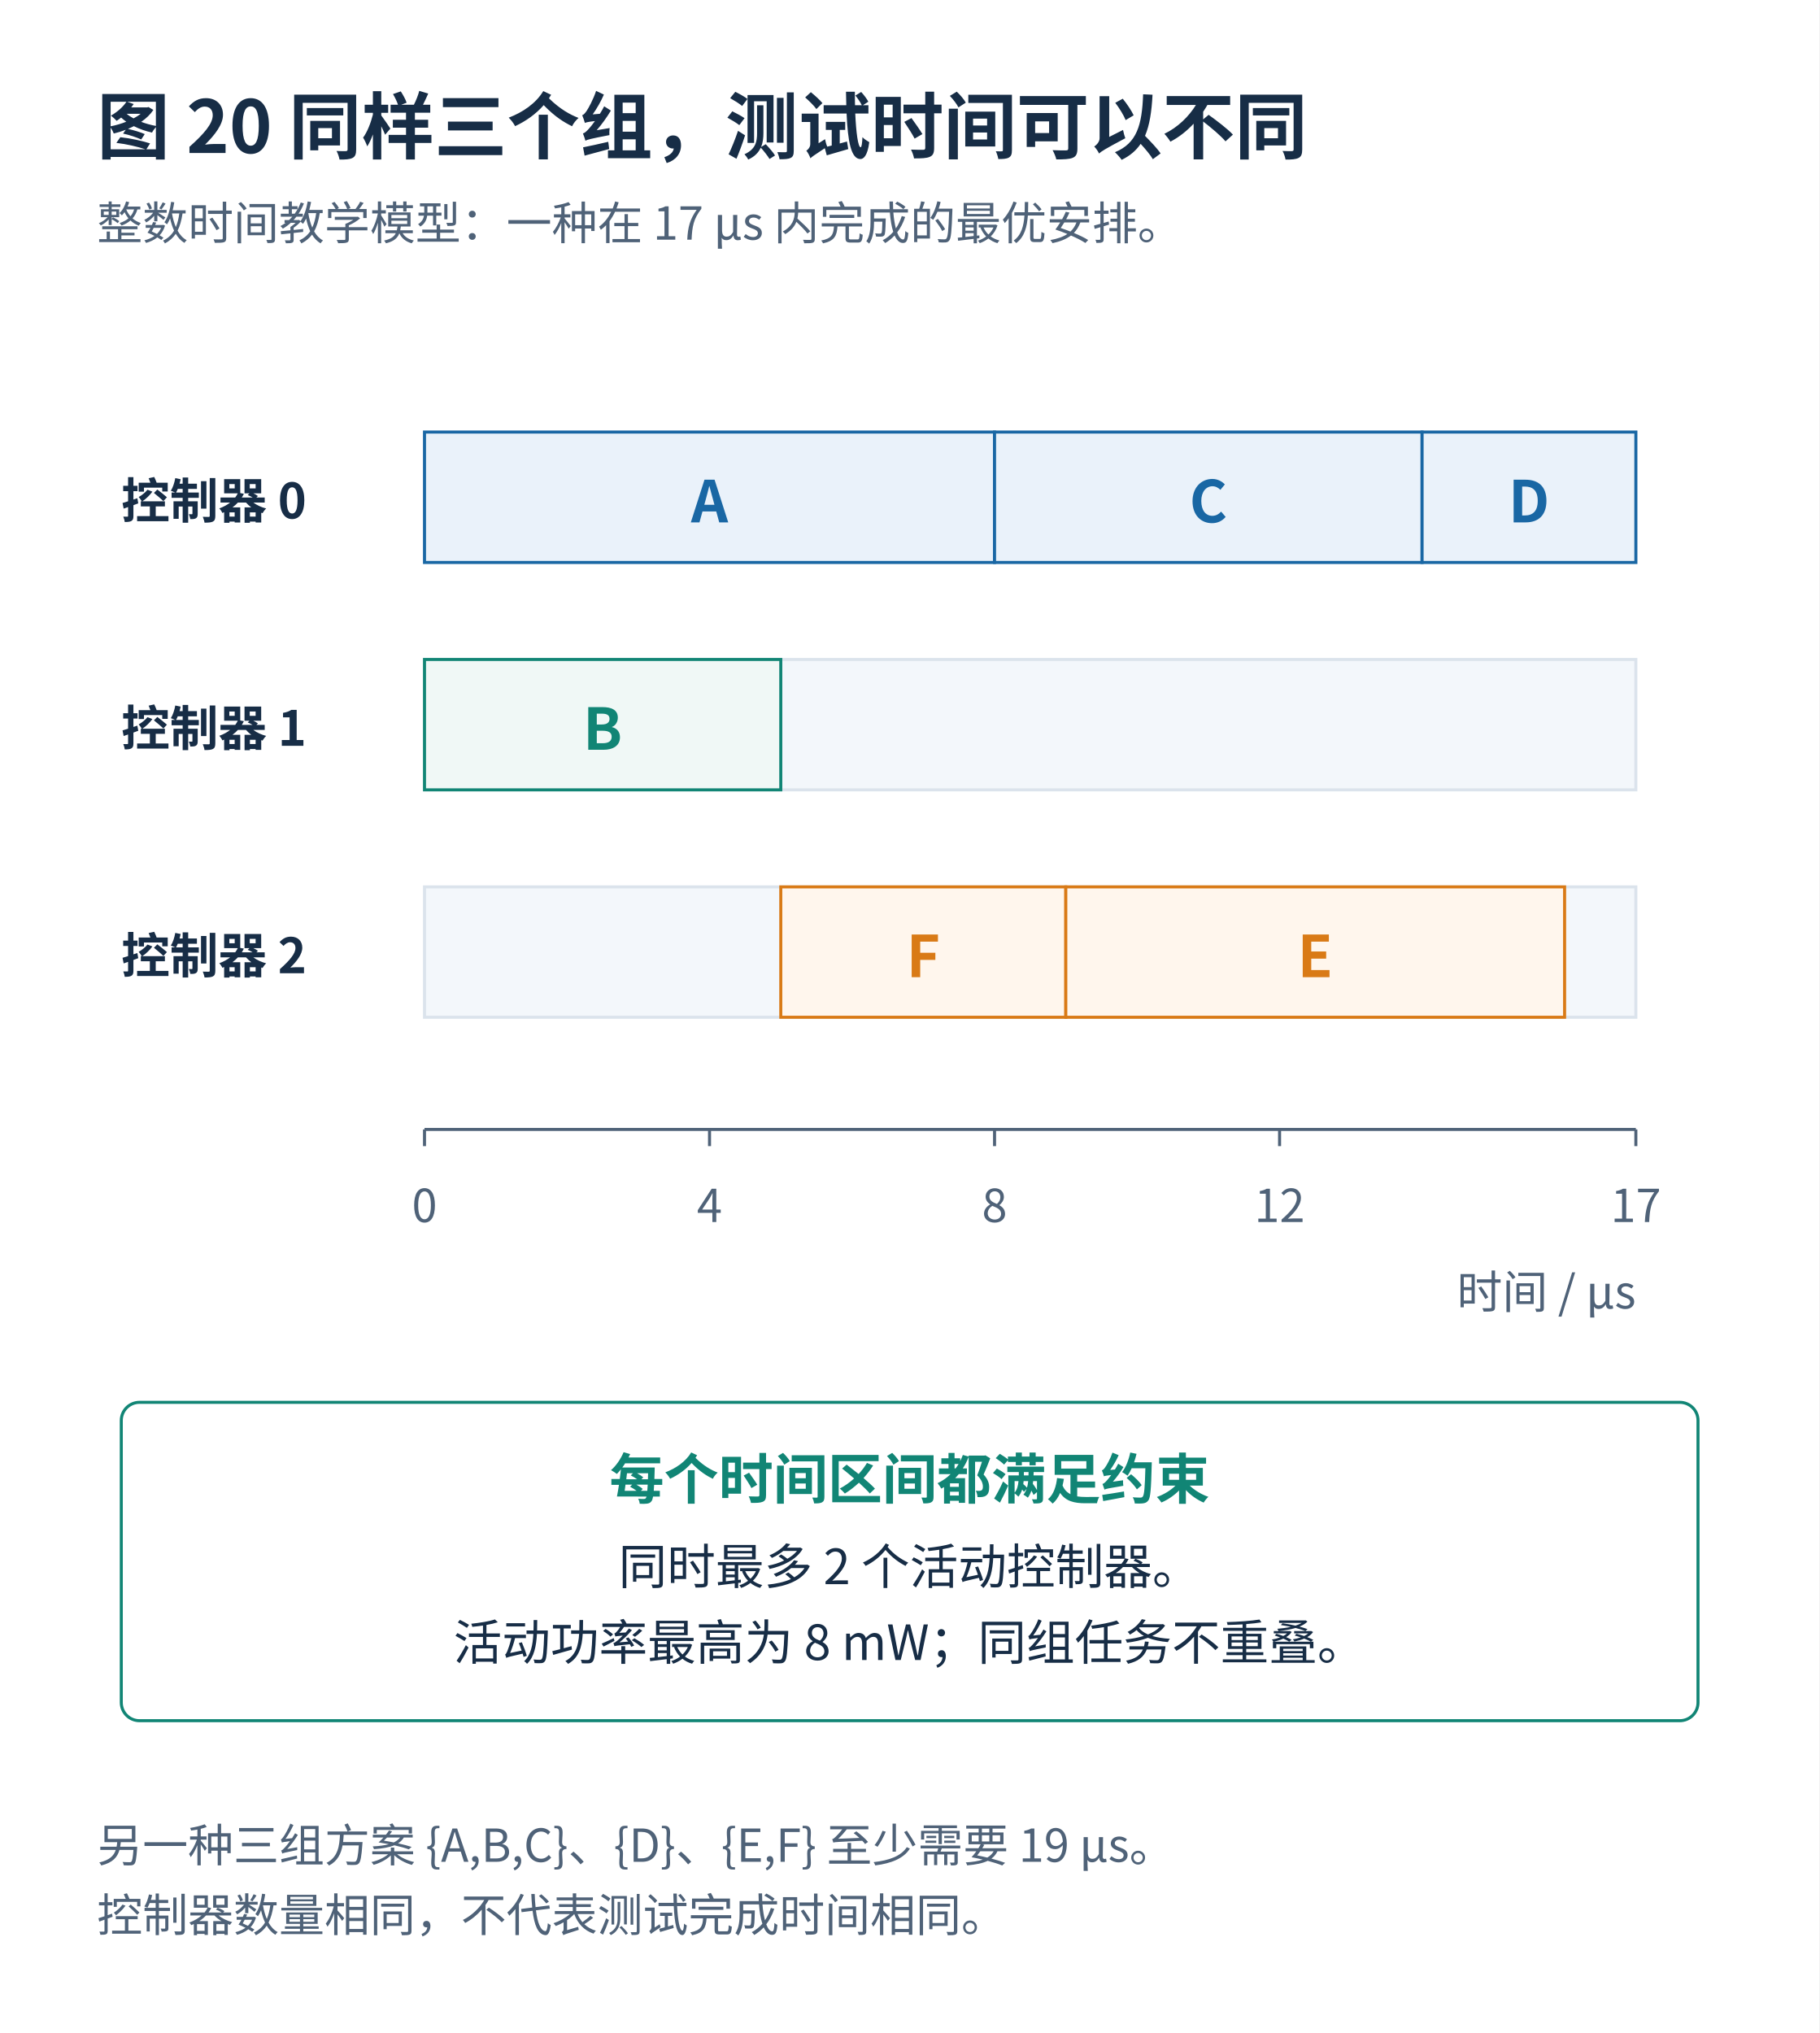
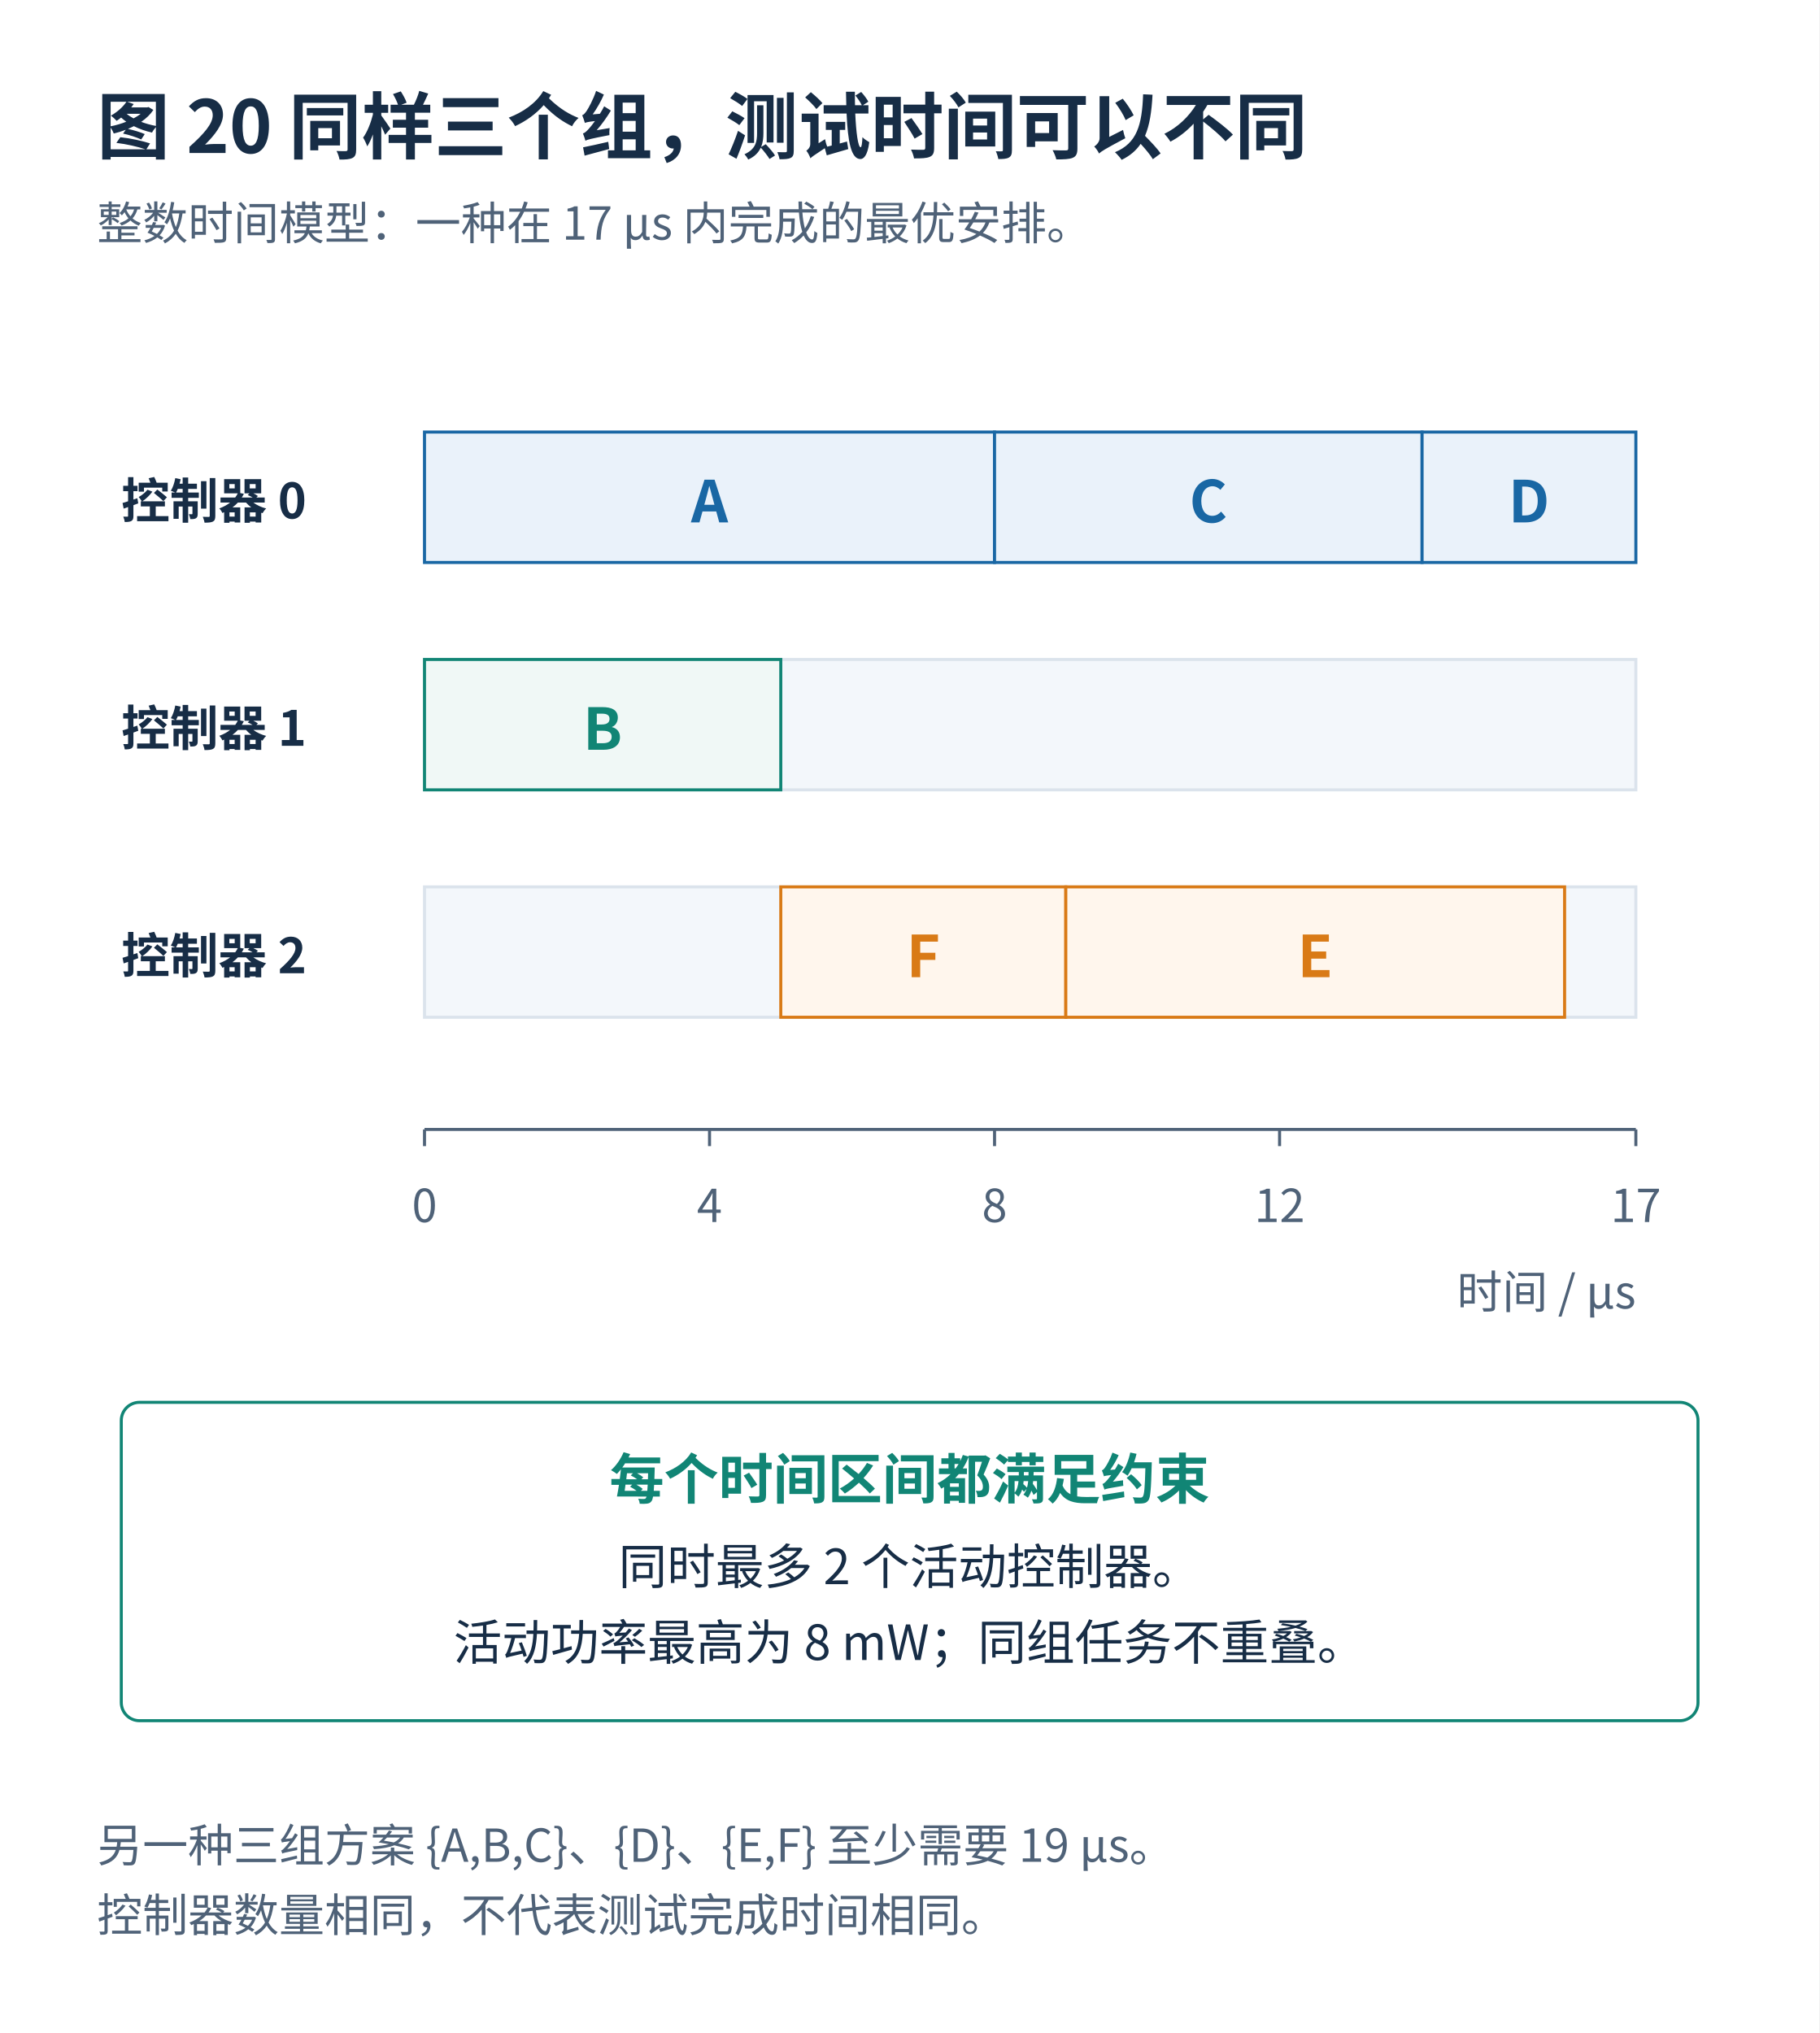
<svg xmlns="http://www.w3.org/2000/svg" width="1200" height="1341" viewBox="0 0 1200 1341" role="img" aria-labelledby="fig-title fig-description" version="1.1" data-layout-version="precise-ports-v2">
  <defs>
    <marker id="arrow-blue" viewBox="0 0 14 14" refX="14" refY="7" markerWidth="14" markerHeight="14" orient="auto" markerUnits="userSpaceOnUse" overflow="visible">
      <path d="M 0 0 L 14 7 L 0 14 Z" fill="#1967A4" />
    </marker>
    <marker id="arrow-teal" viewBox="0 0 14 14" refX="14" refY="7" markerWidth="14" markerHeight="14" orient="auto" markerUnits="userSpaceOnUse" overflow="visible">
      <path d="M 0 0 L 14 7 L 0 14 Z" fill="#118575" />
    </marker>
    <marker id="arrow-orange" viewBox="0 0 14 14" refX="14" refY="7" markerWidth="14" markerHeight="14" orient="auto" markerUnits="userSpaceOnUse" overflow="visible">
      <path d="M 0 0 L 14 7 L 0 14 Z" fill="#D97A16" />
    </marker>
    <marker id="arrow-red" viewBox="0 0 14 14" refX="14" refY="7" markerWidth="14" markerHeight="14" orient="auto" markerUnits="userSpaceOnUse" overflow="visible">
      <path d="M 0 0 L 14 7 L 0 14 Z" fill="#B84051" />
    </marker>
    <marker id="arrow-muted" viewBox="0 0 14 14" refX="14" refY="7" markerWidth="14" markerHeight="14" orient="auto" markerUnits="userSpaceOnUse" overflow="visible">
      <path d="M 0 0 L 14 7 L 0 14 Z" fill="#4F6278" />
    </marker>
    <marker id="arrow-slate" viewBox="0 0 14 14" refX="14" refY="7" markerWidth="14" markerHeight="14" orient="auto" markerUnits="userSpaceOnUse" overflow="visible">
      <path d="M 0 0 L 14 7 L 0 14 Z" fill="#738A9F" />
    </marker>
    <marker id="arrow-purple" viewBox="0 0 14 14" refX="14" refY="7" markerWidth="14" markerHeight="14" orient="auto" markerUnits="userSpaceOnUse" overflow="visible">
      <path d="M 0 0 L 14 7 L 0 14 Z" fill="#92517C" />
    </marker>
  </defs>
  <g id="layer-background">
    <rect width="1200" height="1341" fill="#FFFFFF" />
  </g>
  <g id="layer-shapes">
    <rect id="lane0" x="280" y="285" width="799" height="86" rx="0" fill="#F3F7FB" stroke="#DBE3EC" stroke-width="2" data-kind="group" data-obstacle="false" />
    <rect id="lane1" x="280" y="435" width="799" height="86" rx="0" fill="#F3F7FB" stroke="#DBE3EC" stroke-width="2" data-kind="group" data-obstacle="false" />
    <rect id="lane2" x="280" y="585" width="799" height="86" rx="0" fill="#F3F7FB" stroke="#DBE3EC" stroke-width="2" data-kind="group" data-obstacle="false" />
    <rect id="run0" x="280" y="285" width="376" height="86" rx="0" fill="#EAF2FA" stroke="#1967A4" stroke-width="2" data-kind="bar" data-obstacle="false" />
    <rect id="run1" x="280" y="435" width="235" height="86" rx="0" fill="#F0F8F6" stroke="#118575" stroke-width="2" data-kind="bar" data-obstacle="false" />
    <rect id="run2" x="515" y="585" width="188" height="86" rx="0" fill="#FFF6ED" stroke="#D97A16" stroke-width="2" data-kind="bar" data-obstacle="false" />
    <rect id="run3" x="656" y="285" width="282" height="86" rx="0" fill="#EAF2FA" stroke="#1967A4" stroke-width="2" data-kind="bar" data-obstacle="false" />
    <rect id="run4" x="703" y="585" width="329" height="86" rx="0" fill="#FFF6ED" stroke="#D97A16" stroke-width="2" data-kind="bar" data-obstacle="false" />
    <rect id="run5" x="938" y="285" width="141" height="86" rx="0" fill="#EAF2FA" stroke="#1967A4" stroke-width="2" data-kind="bar" data-obstacle="false" />
    <polyline id="time-axis" points="280,745 1079,745" fill="none" stroke="#4F6278" stroke-width="2" data-kind="rule" />
    <polyline id="tick0" points="280,745 280,756" fill="none" stroke="#4F6278" stroke-width="2" data-kind="rule" />
    <polyline id="tick4" points="468,745 468,756" fill="none" stroke="#4F6278" stroke-width="2" data-kind="rule" />
    <polyline id="tick8" points="656,745 656,756" fill="none" stroke="#4F6278" stroke-width="2" data-kind="rule" />
    <polyline id="tick12" points="844,745 844,756" fill="none" stroke="#4F6278" stroke-width="2" data-kind="rule" />
    <polyline id="tick17" points="1079,745 1079,756" fill="none" stroke="#4F6278" stroke-width="2" data-kind="rule" />
    <rect id="constraints" x="80" y="925" width="1040" height="210" rx="12" fill="#FFFFFF" stroke="#118575" stroke-width="2" data-kind="node" data-obstacle="true" />
  </g>
  <g id="layer-connectors" />
  <g id="layer-text">
    <text id="text-0001" x="64" y="80" font-family="&quot;Noto Sans CJK SC&quot;, &quot;Microsoft YaHei&quot;, &quot;PingFang SC&quot;, &quot;Source Han Sans SC&quot;, sans-serif" font-size="48" font-weight="700" fill="#172D46" text-anchor="start" dominant-baseline="central" data-kind="text" data-padding="12">图 20  同样三个组，测试时间可以不同</text>
-     <text id="text-0002" x="64" y="145" font-family="&quot;Noto Sans CJK SC&quot;, &quot;Microsoft YaHei&quot;, &quot;PingFang SC&quot;, &quot;Source Han Sans SC&quot;, sans-serif" font-size="30" font-weight="400" fill="#4F6278" text-anchor="start" dominant-baseline="central" data-kind="text" data-padding="12">整数时间教学模型：一种在 17 μs 内完成的最优安排。</text>
+     <text id="text-0002" x="64" y="145" font-family="&quot;Noto Sans CJK SC&quot;, &quot;Microsoft YaHei&quot;, &quot;PingFang SC&quot;, &quot;Source Han Sans SC&quot;, sans-serif" font-size="30" font-weight="400" fill="#4F6278" text-anchor="start" dominant-baseline="central" data-kind="text" data-padding="12">整数时间模型：一种在 17 μs 内完成的最优安排。</text>
    <text id="text-0003" x="80" y="328" font-family="&quot;Noto Sans CJK SC&quot;, &quot;Microsoft YaHei&quot;, &quot;PingFang SC&quot;, &quot;Source Han Sans SC&quot;, sans-serif" font-size="32" font-weight="700" fill="#172D46" text-anchor="start" dominant-baseline="central" data-kind="text" data-padding="12">控制器 0</text>
    <text id="text-0004" x="80" y="478" font-family="&quot;Noto Sans CJK SC&quot;, &quot;Microsoft YaHei&quot;, &quot;PingFang SC&quot;, &quot;Source Han Sans SC&quot;, sans-serif" font-size="32" font-weight="700" fill="#172D46" text-anchor="start" dominant-baseline="central" data-kind="text" data-padding="12">控制器 1</text>
    <text id="text-0005" x="80" y="628" font-family="&quot;Noto Sans CJK SC&quot;, &quot;Microsoft YaHei&quot;, &quot;PingFang SC&quot;, &quot;Source Han Sans SC&quot;, sans-serif" font-size="32" font-weight="700" fill="#172D46" text-anchor="start" dominant-baseline="central" data-kind="text" data-padding="12">控制器 2</text>
    <text id="text-0006" x="468.0" y="328" font-family="&quot;Noto Sans CJK SC&quot;, &quot;Microsoft YaHei&quot;, &quot;PingFang SC&quot;, &quot;Source Han Sans SC&quot;, sans-serif" font-size="38" font-weight="700" fill="#1967A4" text-anchor="middle" dominant-baseline="central" data-kind="text" data-padding="14" data-owner="run0">A</text>
    <text id="text-0007" x="397.5" y="478" font-family="&quot;Noto Sans CJK SC&quot;, &quot;Microsoft YaHei&quot;, &quot;PingFang SC&quot;, &quot;Source Han Sans SC&quot;, sans-serif" font-size="38" font-weight="700" fill="#118575" text-anchor="middle" dominant-baseline="central" data-kind="text" data-padding="14" data-owner="run1">B</text>
    <text id="text-0008" x="609.0" y="628" font-family="&quot;Noto Sans CJK SC&quot;, &quot;Microsoft YaHei&quot;, &quot;PingFang SC&quot;, &quot;Source Han Sans SC&quot;, sans-serif" font-size="38" font-weight="700" fill="#D97A16" text-anchor="middle" dominant-baseline="central" data-kind="text" data-padding="14" data-owner="run2">F</text>
    <text id="text-0009" x="797.0" y="328" font-family="&quot;Noto Sans CJK SC&quot;, &quot;Microsoft YaHei&quot;, &quot;PingFang SC&quot;, &quot;Source Han Sans SC&quot;, sans-serif" font-size="38" font-weight="700" fill="#1967A4" text-anchor="middle" dominant-baseline="central" data-kind="text" data-padding="14" data-owner="run3">C</text>
    <text id="text-0010" x="867.5" y="628" font-family="&quot;Noto Sans CJK SC&quot;, &quot;Microsoft YaHei&quot;, &quot;PingFang SC&quot;, &quot;Source Han Sans SC&quot;, sans-serif" font-size="38" font-weight="700" fill="#D97A16" text-anchor="middle" dominant-baseline="central" data-kind="text" data-padding="14" data-owner="run4">E</text>
    <text id="text-0011" x="1008.5" y="328" font-family="&quot;Noto Sans CJK SC&quot;, &quot;Microsoft YaHei&quot;, &quot;PingFang SC&quot;, &quot;Source Han Sans SC&quot;, sans-serif" font-size="38" font-weight="700" fill="#1967A4" text-anchor="middle" dominant-baseline="central" data-kind="text" data-padding="14" data-owner="run5">D</text>
    <text id="text-0012" x="280" y="793" font-family="&quot;Noto Sans CJK SC&quot;, &quot;Microsoft YaHei&quot;, &quot;PingFang SC&quot;, &quot;Source Han Sans SC&quot;, sans-serif" font-size="30" font-weight="400" fill="#4F6278" text-anchor="middle" dominant-baseline="central" data-kind="text" data-padding="12">0</text>
    <text id="text-0013" x="468" y="793" font-family="&quot;Noto Sans CJK SC&quot;, &quot;Microsoft YaHei&quot;, &quot;PingFang SC&quot;, &quot;Source Han Sans SC&quot;, sans-serif" font-size="30" font-weight="400" fill="#4F6278" text-anchor="middle" dominant-baseline="central" data-kind="text" data-padding="12">4</text>
    <text id="text-0014" x="656" y="793" font-family="&quot;Noto Sans CJK SC&quot;, &quot;Microsoft YaHei&quot;, &quot;PingFang SC&quot;, &quot;Source Han Sans SC&quot;, sans-serif" font-size="30" font-weight="400" fill="#4F6278" text-anchor="middle" dominant-baseline="central" data-kind="text" data-padding="12">8</text>
    <text id="text-0015" x="844" y="793" font-family="&quot;Noto Sans CJK SC&quot;, &quot;Microsoft YaHei&quot;, &quot;PingFang SC&quot;, &quot;Source Han Sans SC&quot;, sans-serif" font-size="30" font-weight="400" fill="#4F6278" text-anchor="middle" dominant-baseline="central" data-kind="text" data-padding="12">12</text>
    <text id="text-0016" x="1079" y="793" font-family="&quot;Noto Sans CJK SC&quot;, &quot;Microsoft YaHei&quot;, &quot;PingFang SC&quot;, &quot;Source Han Sans SC&quot;, sans-serif" font-size="30" font-weight="400" fill="#4F6278" text-anchor="middle" dominant-baseline="central" data-kind="text" data-padding="12">17</text>
    <text id="text-0017" x="1079" y="850" font-family="&quot;Noto Sans CJK SC&quot;, &quot;Microsoft YaHei&quot;, &quot;PingFang SC&quot;, &quot;Source Han Sans SC&quot;, sans-serif" font-size="30" font-weight="400" fill="#4F6278" text-anchor="end" dominant-baseline="central" data-kind="text" data-padding="12">时间 / μs</text>
    <text id="text-0018" x="600.0" y="973" font-family="&quot;Noto Sans CJK SC&quot;, &quot;Microsoft YaHei&quot;, &quot;PingFang SC&quot;, &quot;Source Han Sans SC&quot;, sans-serif" font-size="36" font-weight="700" fill="#118575" text-anchor="middle" dominant-baseline="central" data-kind="text" data-padding="20" data-owner="constraints">每个时间区间都满足约束</text>
    <text id="text-0019" x="600.0" y="1031" font-family="&quot;Noto Sans CJK SC&quot;, &quot;Microsoft YaHei&quot;, &quot;PingFang SC&quot;, &quot;Source Han Sans SC&quot;, sans-serif" font-size="32" font-weight="400" fill="#172D46" text-anchor="middle" dominant-baseline="central" data-kind="text" data-padding="20" data-owner="constraints">同时最多 2 个活动控制器。</text>
    <text id="text-0020" x="600.0" y="1081" font-family="&quot;Noto Sans CJK SC&quot;, &quot;Microsoft YaHei&quot;, &quot;PingFang SC&quot;, &quot;Source Han Sans SC&quot;, sans-serif" font-size="32" font-weight="400" fill="#172D46" text-anchor="middle" dominant-baseline="central" data-kind="text" data-padding="20" data-owner="constraints">活动功率最高为 8 mW；同组任务不重叠。</text>
    <text id="text-0021" x="64" y="1215" font-family="&quot;Noto Sans CJK SC&quot;, &quot;Microsoft YaHei&quot;, &quot;PingFang SC&quot;, &quot;Source Han Sans SC&quot;, sans-serif" font-size="30" font-weight="400" fill="#4F6278" text-anchor="start" dominant-baseline="central" data-kind="text" data-padding="12">另一种三组方案 {A,B,C}、{D}、{E,F} 至少需要 19 μs。</text>
    <text id="text-0022" x="64" y="1261" font-family="&quot;Noto Sans CJK SC&quot;, &quot;Microsoft YaHei&quot;, &quot;PingFang SC&quot;, &quot;Source Han Sans SC&quot;, sans-serif" font-size="30" font-weight="400" fill="#4F6278" text-anchor="start" dominant-baseline="central" data-kind="text" data-padding="12">控制器数量相同，不代表测试完成时间相同。</text>
  </g>
  <g id="layer-junctions" />
</svg>
